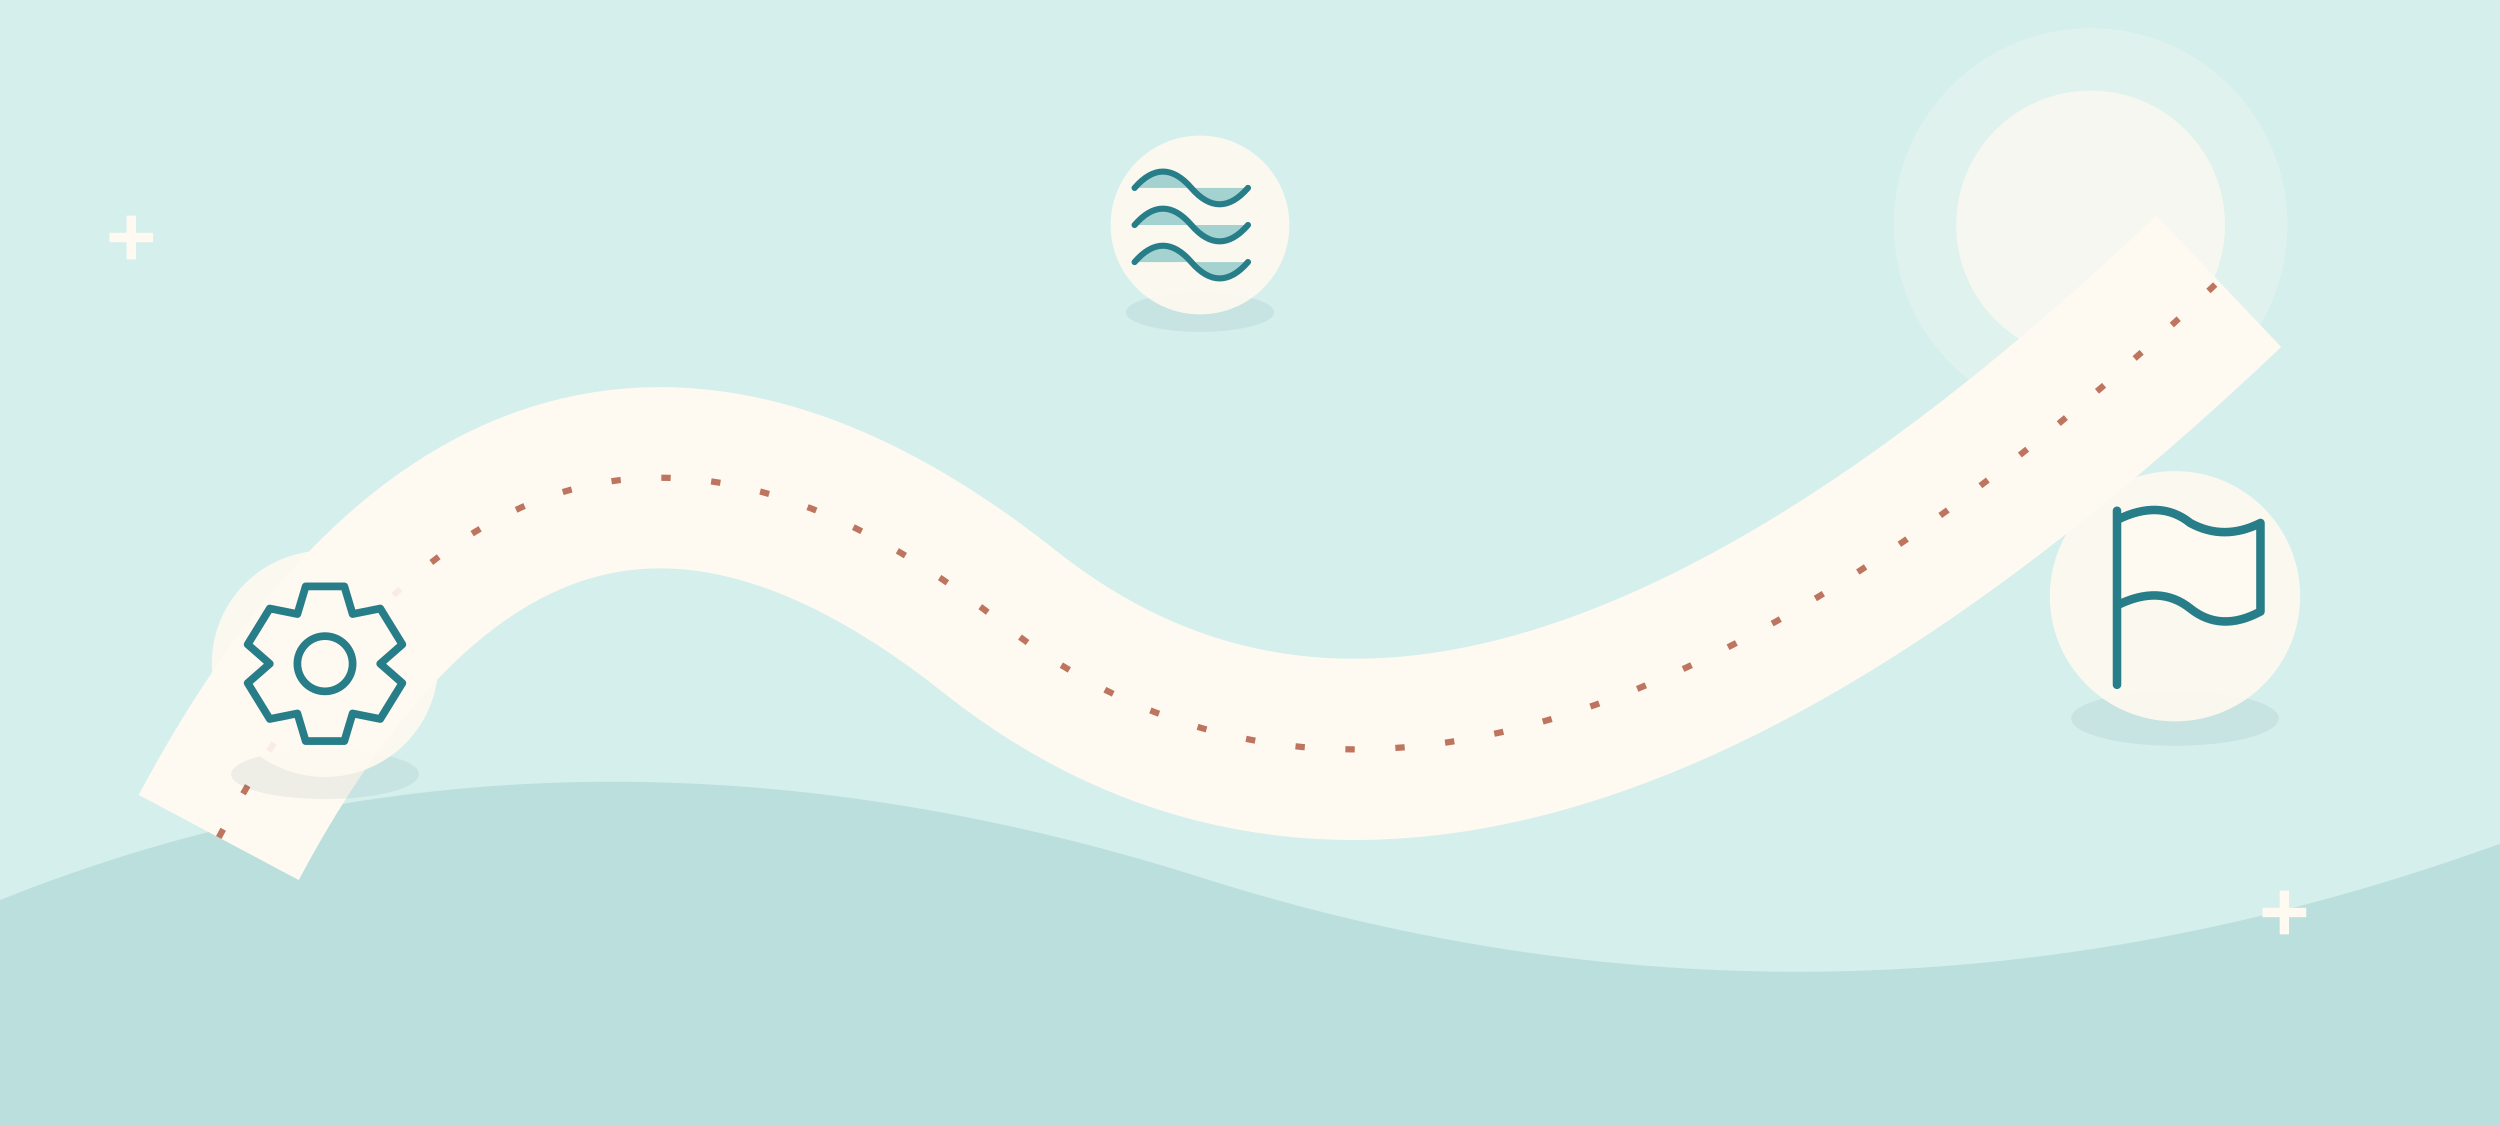
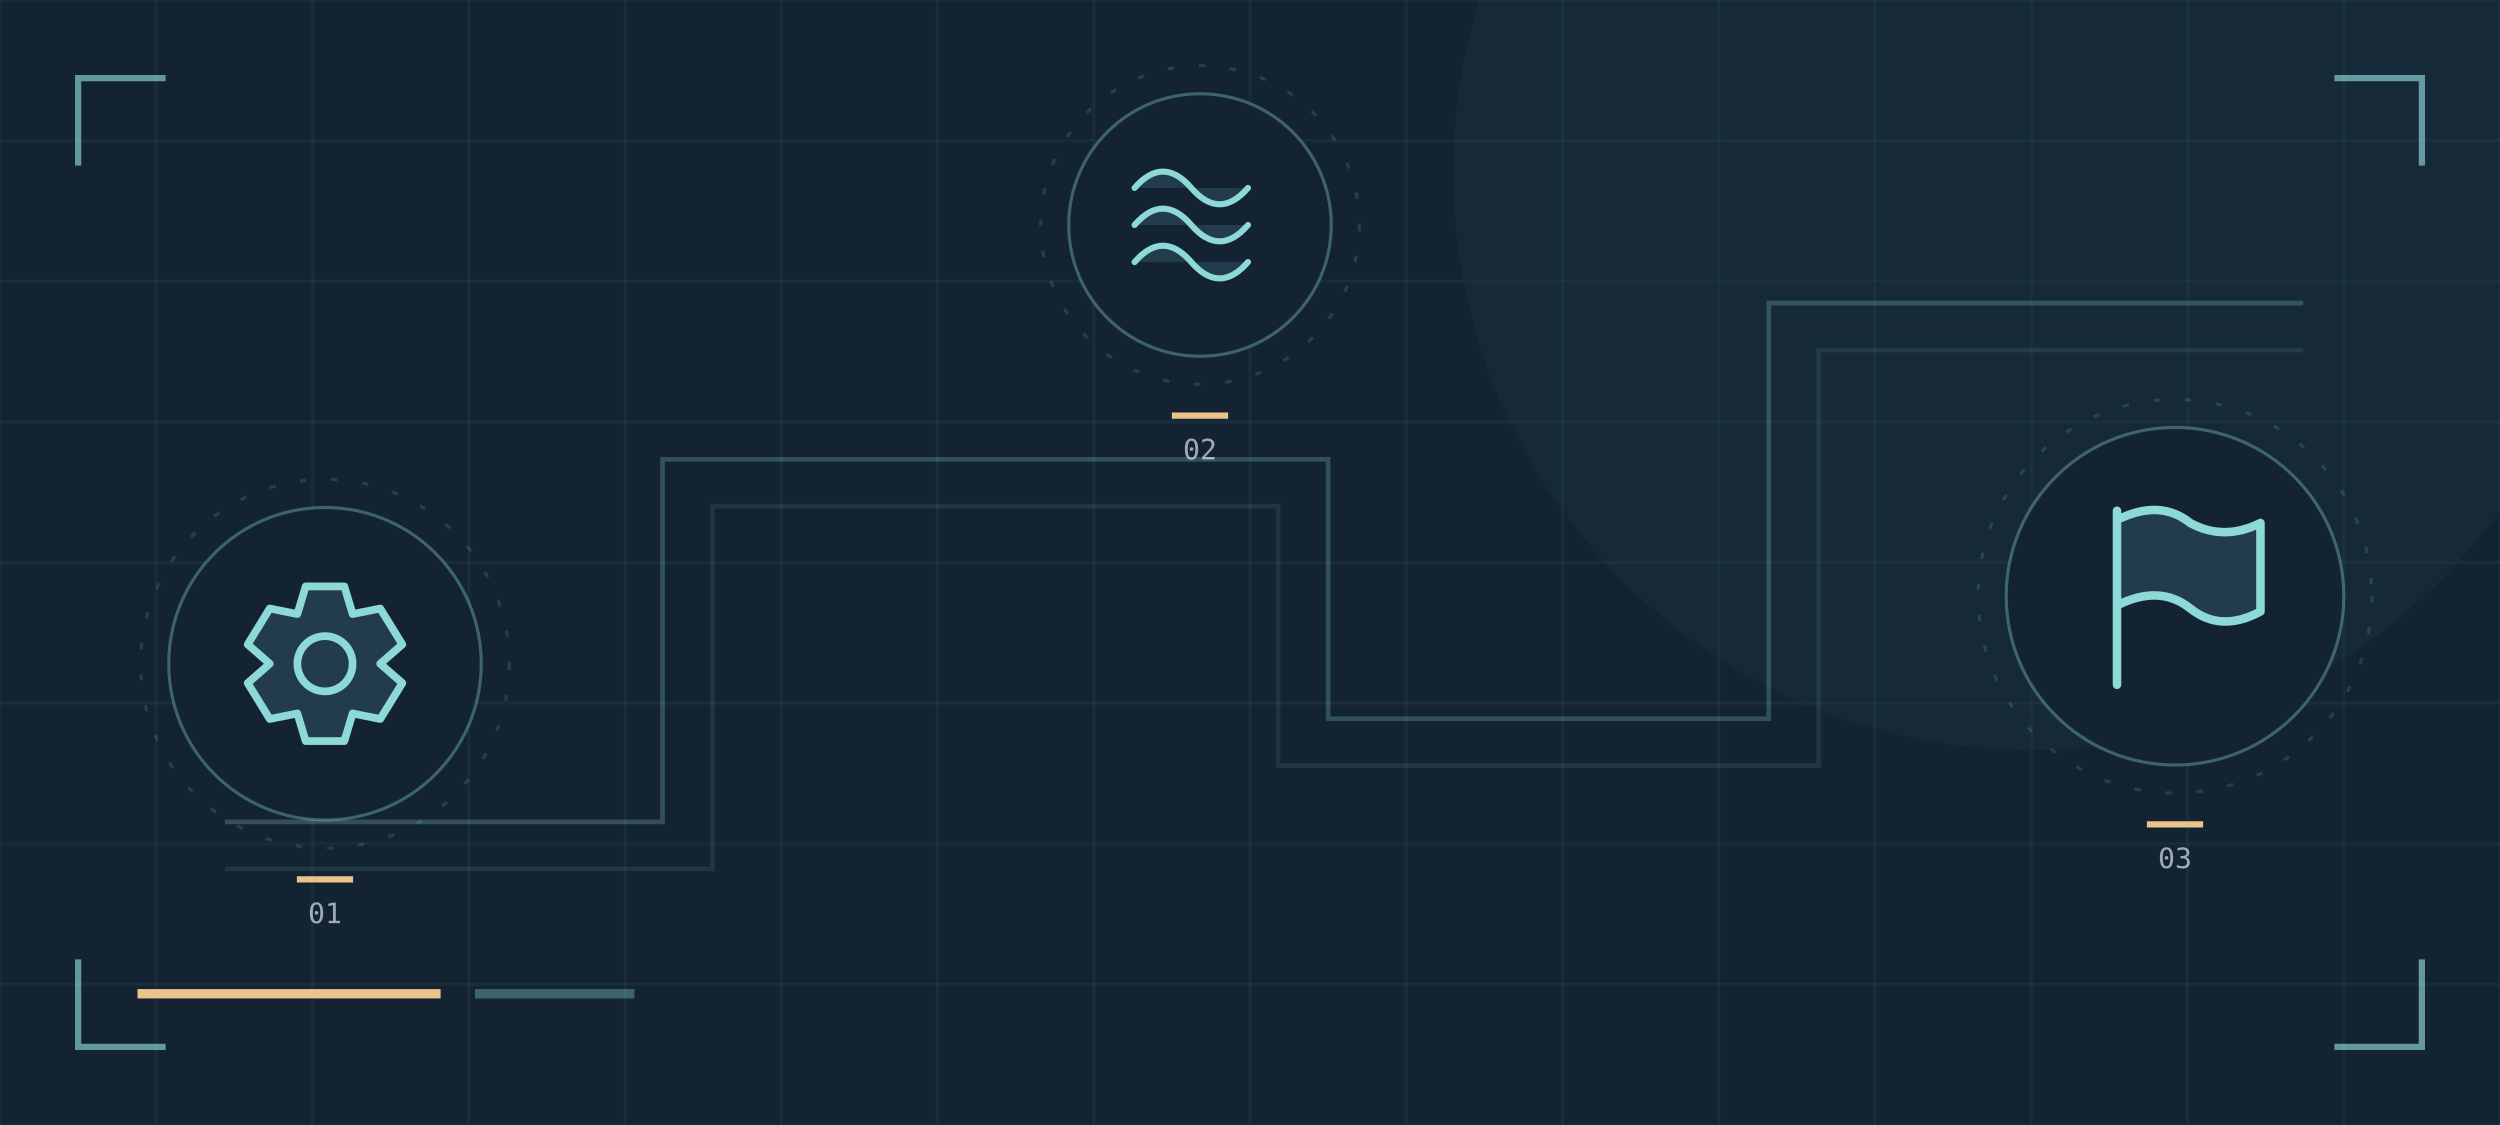
<svg xmlns="http://www.w3.org/2000/svg" class="world-art world-preview " viewBox="0 0 800 360" role="img" aria-label="Process reconstruction: Put a system back in motion">
  <g>
-     <rect width="800" height="360" fill="#d5efed" />
-     <circle cx="669" cy="72" r="43" fill="#fffaf1" opacity=".7" />
-     <circle cx="669" cy="72" r="63" fill="#fffaf1" opacity=".25" />
-     <path d="M0 288Q180 216 385 281T800 270V360H0Z" fill="#a4d2d0" opacity=".55" />
-     <path d="M70 268Q170 80 320 199T710 90" stroke="#fffaf1" stroke-width="58" fill="none" />
-     <path d="M70 268Q170 80 320 199T710 90" stroke="#be7560" stroke-width="2" stroke-dasharray="3 13" fill="none" />
-     <g transform="translate(104 212.4) scale(0.8837209)">
-       <ellipse cy="40" rx="34" ry="9" fill="#245960" opacity=".08" />
-       <circle r="41" fill="#fffaf1" opacity=".9" />
-       <g stroke="#277d88" stroke-width="2.8" stroke-linecap="round" stroke-linejoin="round" fill="#fffaf1">
-         <path d="M-7-28H7L10-18L20-20L28-7L20 0L28 7L20 20L10 18L7 28H-7L-10 18L-20 20L-28 7L-20 0L-28-7L-20-20L-10-18Z" />
-         <circle r="10" />
+     <rect width="800" height="360" fill="#132331" />
+     <g stroke="#8dd9d7" stroke-opacity=".055" fill="none">
+       <path d="M0 0V360" />
+       <path d="M50 0V360" />
+       <path d="M100 0V360" />
+       <path d="M150 0V360" />
+       <path d="M200 0V360" />
+       <path d="M250 0V360" />
+       <path d="M300 0V360" />
+       <path d="M350 0V360" />
+       <path d="M400 0V360" />
+       <path d="M450 0V360" />
+       <path d="M500 0V360" />
+       <path d="M550 0V360" />
+       <path d="M600 0V360" />
+       <path d="M650 0V360" />
+       <path d="M700 0V360" />
+       <path d="M750 0V360" />
+       <path d="M800 0V360" />
+       <path d="M0 0H800" />
+       <path d="M0 45H800" />
+       <path d="M0 90H800" />
+       <path d="M0 135H800" />
+       <path d="M0 180H800" />
+       <path d="M0 225H800" />
+       <path d="M0 270H800" />
+       <path d="M0 315H800" />
+       <path d="M0 360H800" />
+     </g>
+     <circle cx="650" cy="55" r="185" fill="#203b4a" opacity=".25" />
+     <g stroke="#8dd9d7" stroke-width="1.5" stroke-opacity=".25" fill="none">
+       <path d="M72 263H212V147H425V230H566V97H737" />
+       <path d="M72 278H228V162H409V245H582V112H737" opacity=".4" />
+     </g>
+     <g transform="translate(104 212.4)">
+       <circle r="50" fill="#132331" stroke="#8dd9d7" stroke-opacity=".35" />
+       <circle r="59" fill="none" stroke="#8dd9d7" stroke-opacity=".16" stroke-dasharray="2 8" />
+       <g transform="scale(0.8837209)">
+         <g stroke="#8dd9d7" stroke-width="2.8" stroke-linecap="round" stroke-linejoin="round" fill="#233c4d">
+           <path d="M-7-28H7L10-18L20-20L28-7L20 0L28 7L20 20L10 18L7 28H-7L-10 18L-20 20L-28 7L-20 0L-28-7L-20-20L-10-18Z" />
+           <circle r="10" />
+         </g>
      </g>
+       <path d="M-9 69H9" stroke="#eac489" stroke-width="2" />
+       <text y="83" fill="#d8e6ed" text-anchor="middle" font-family="monospace" font-size="9" opacity=".7">01</text>
    </g>
-     <g transform="translate(384 72) scale(0.6976744)">
-       <ellipse cy="40" rx="34" ry="9" fill="#245960" opacity=".08" />
-       <circle r="41" fill="#fffaf1" opacity=".9" />
-       <g stroke="#277d88" stroke-width="2.8" stroke-linecap="round" stroke-linejoin="round" fill="#a4d2d0">
-         <path d="M-30-17Q-17-32-4-17T22-17M-30 0Q-17-15-4 0T22 0M-30 17Q-17 2-4 17T22 17" />
+     <g transform="translate(384 72)">
+       <circle r="42" fill="#132331" stroke="#8dd9d7" stroke-opacity=".35" />
+       <circle r="51" fill="none" stroke="#8dd9d7" stroke-opacity=".16" stroke-dasharray="2 8" />
+       <g transform="scale(0.6976744)">
+         <g stroke="#8dd9d7" stroke-width="2.8" stroke-linecap="round" stroke-linejoin="round" fill="#233c4d">
+           <path d="M-30-17Q-17-32-4-17T22-17M-30 0Q-17-15-4 0T22 0M-30 17Q-17 2-4 17T22 17" />
+         </g>
      </g>
+       <path d="M-9 61H9" stroke="#eac489" stroke-width="2" />
+       <text y="75" fill="#d8e6ed" text-anchor="middle" font-family="monospace" font-size="9" opacity=".7">02</text>
    </g>
-     <g transform="translate(696 190.8) scale(0.9767442)">
-       <ellipse cy="40" rx="34" ry="9" fill="#245960" opacity=".08" />
-       <circle r="41" fill="#fffaf1" opacity=".9" />
-       <g stroke="#277d88" stroke-width="2.8" stroke-linecap="round" stroke-linejoin="round" fill="#fffaf1">
-         <path d="M-19 29V-28M-19-25Q-5-32 5-24Q16-18 28-24V5Q15 12 5 4Q-5-4-19 3" />
+     <g transform="translate(696 190.8)">
+       <circle r="54" fill="#132331" stroke="#8dd9d7" stroke-opacity=".35" />
+       <circle r="63" fill="none" stroke="#8dd9d7" stroke-opacity=".16" stroke-dasharray="2 8" />
+       <g transform="scale(0.9767442)">
+         <g stroke="#8dd9d7" stroke-width="2.8" stroke-linecap="round" stroke-linejoin="round" fill="#233c4d">
+           <path d="M-19 29V-28M-19-25Q-5-32 5-24Q16-18 28-24V5Q15 12 5 4Q-5-4-19 3" />
+         </g>
      </g>
+       <path d="M-9 73H9" stroke="#eac489" stroke-width="2" />
+       <text y="87" fill="#d8e6ed" text-anchor="middle" font-family="monospace" font-size="9" opacity=".7">03</text>
    </g>
-     <path d="M42 69v14M35 76h14M731 285v14M724 292h14" stroke="#fffaf1" stroke-width="3" />
+     <path d="M25 53V25H53M747 25H775V53M25 307V335H53M747 335H775V307" stroke="#8dd9d7" stroke-width="2" fill="none" opacity=".65" />
+     <path d="M44 318H141" stroke="#eac489" stroke-width="3" />
+     <path d="M152 318H203" stroke="#8dd9d7" stroke-width="3" opacity=".35" />
  </g>
</svg>
